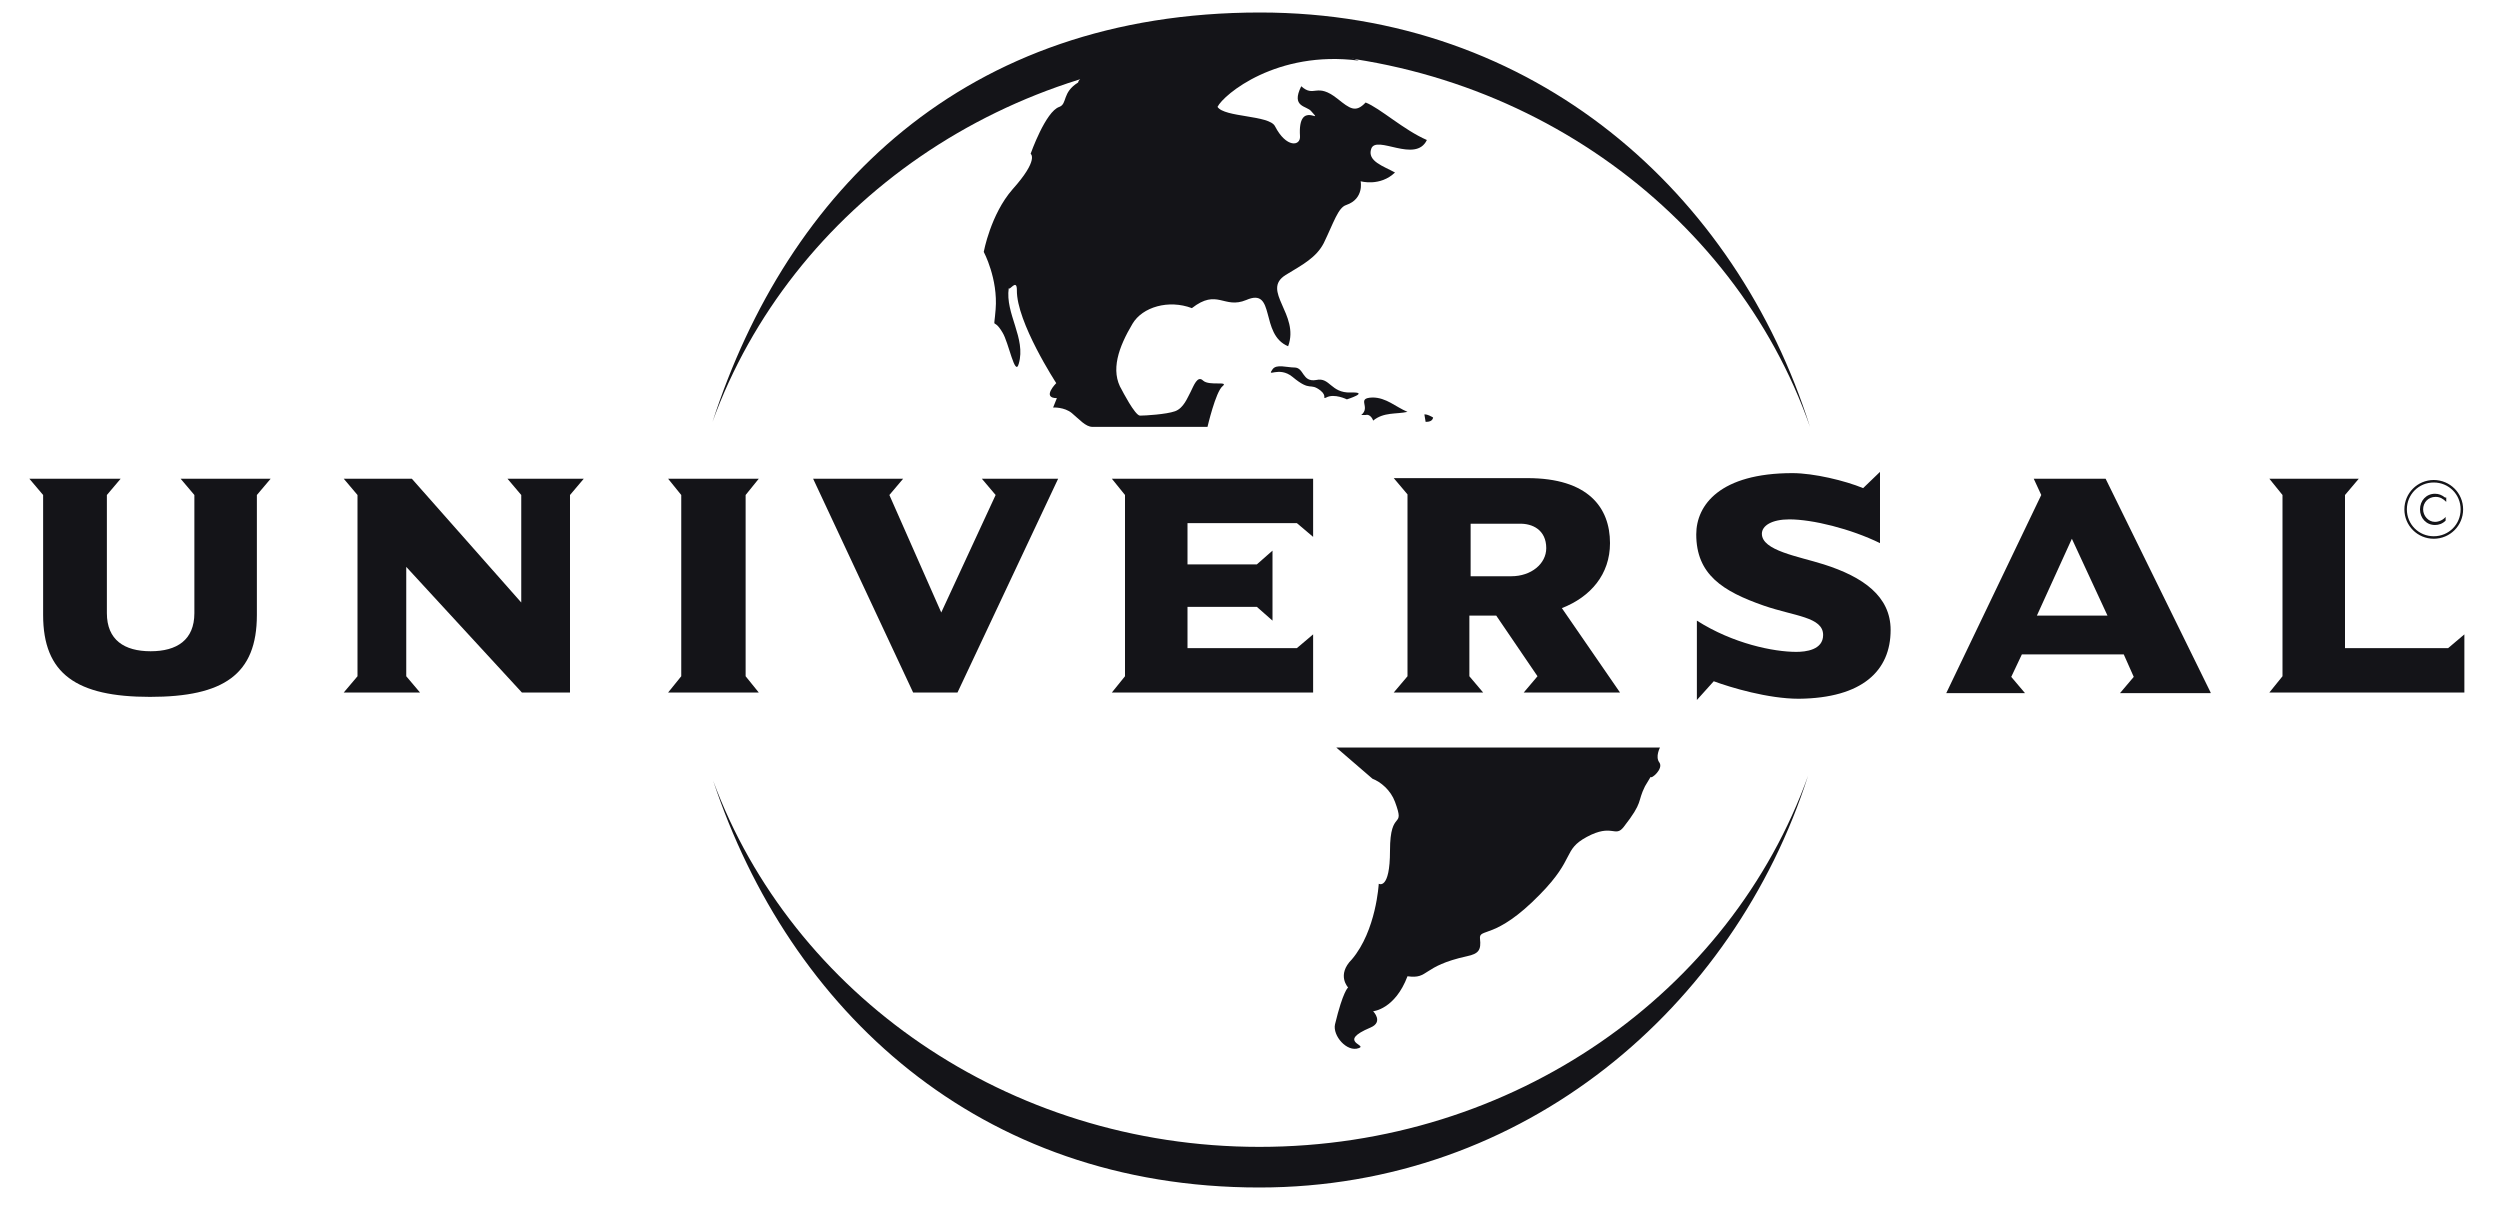
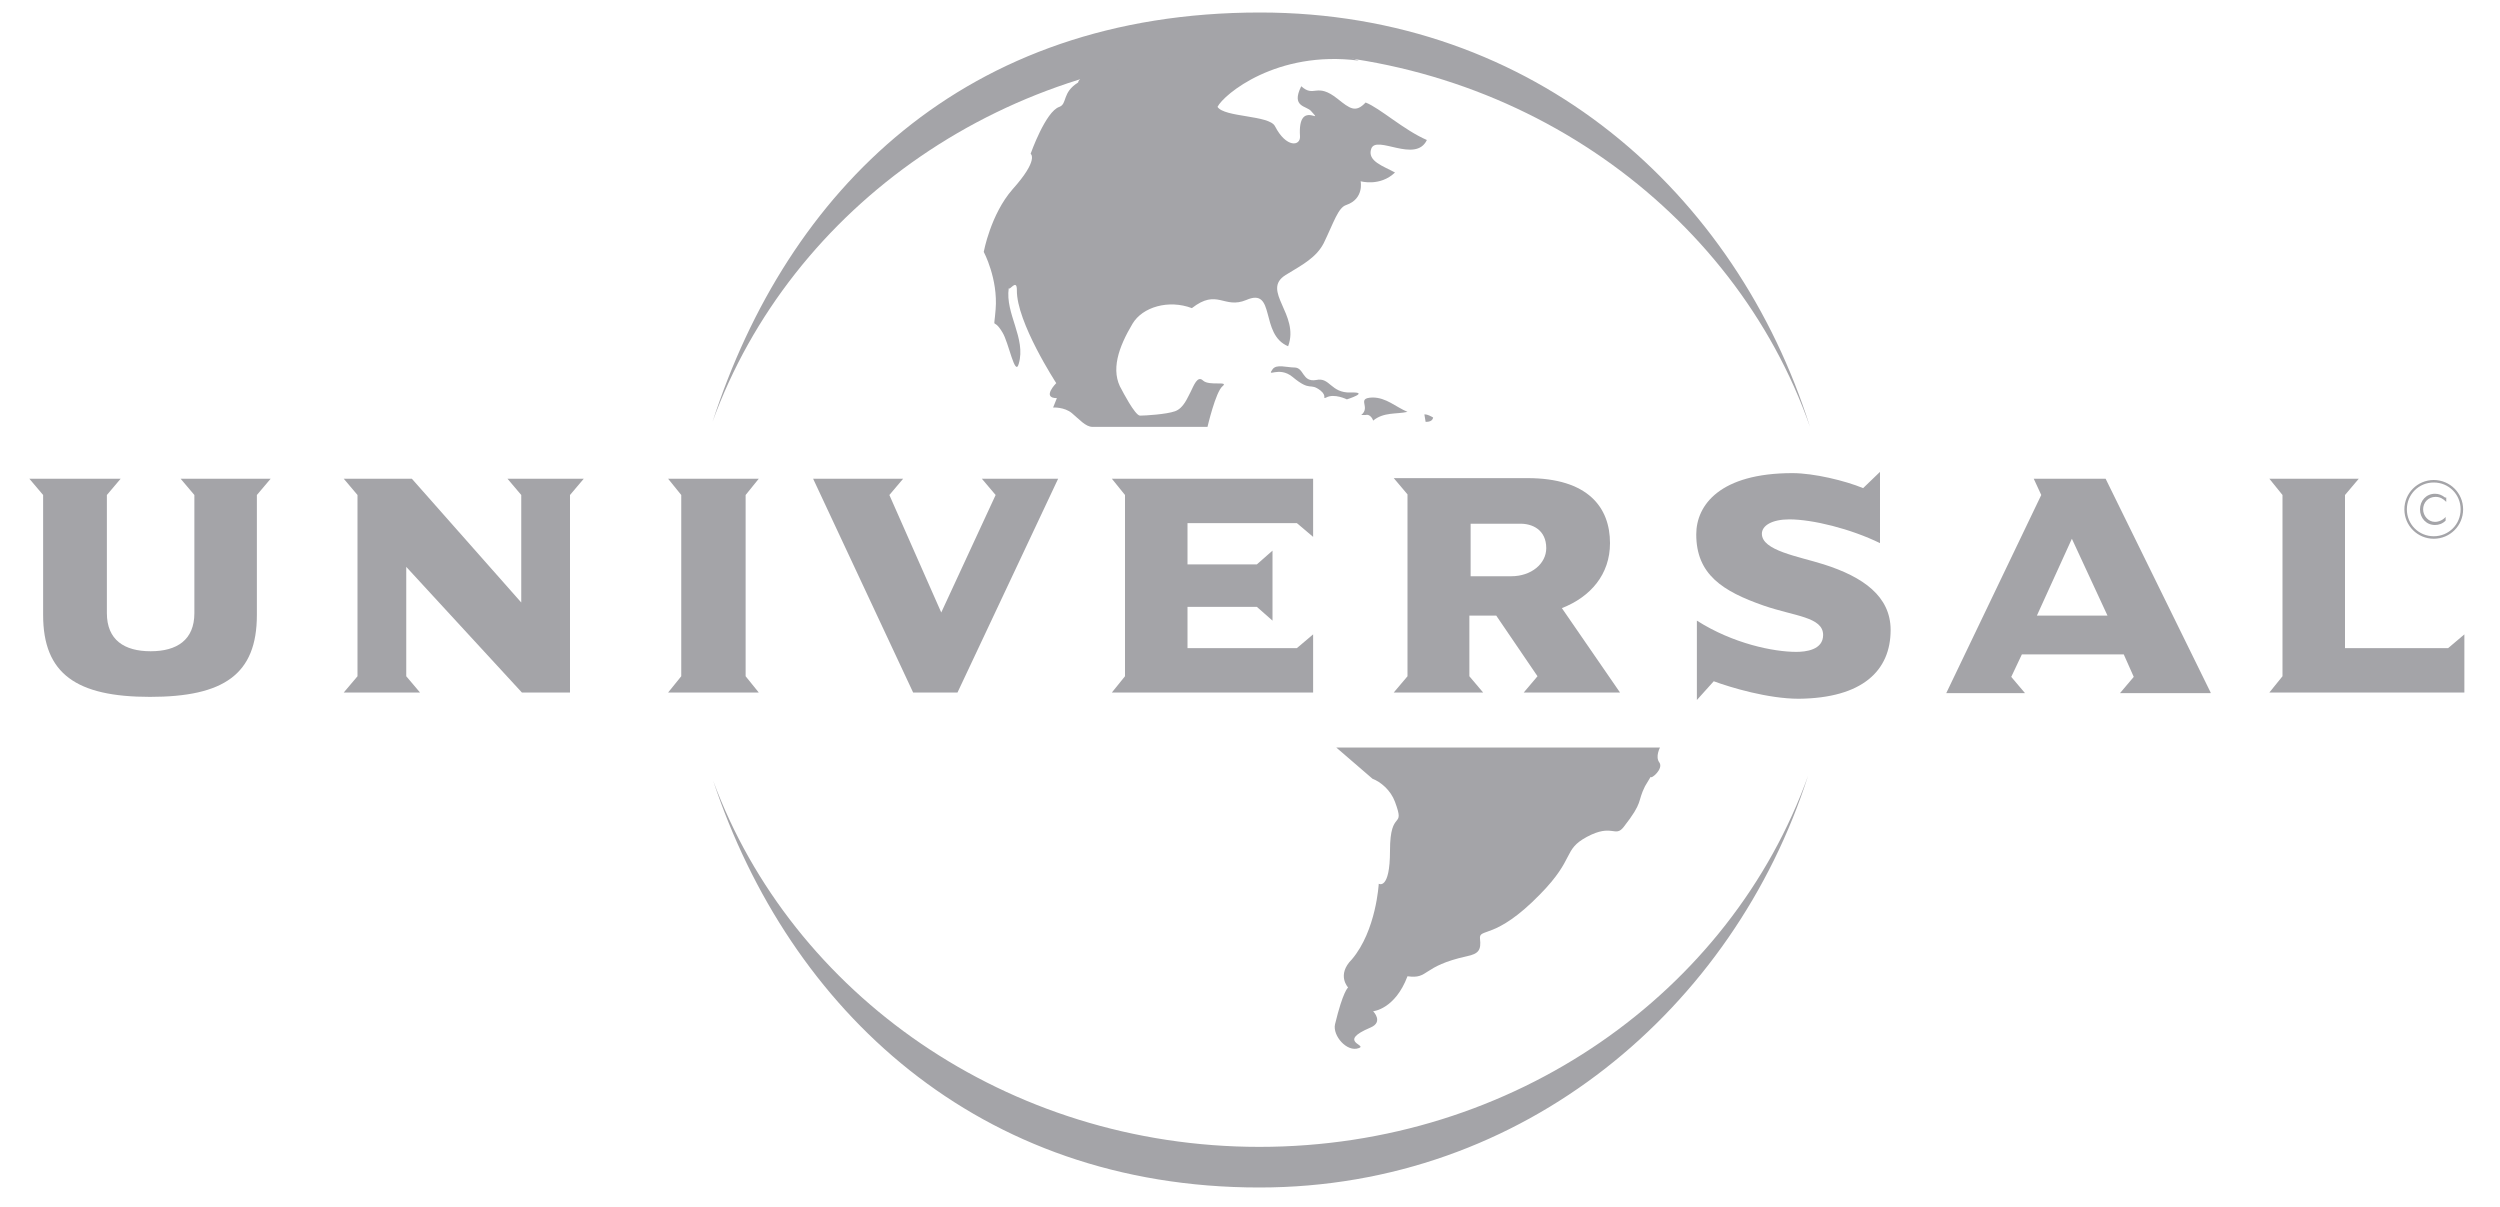
<svg xmlns="http://www.w3.org/2000/svg" version="1.1" id="Layer_1" x="0px" y="0px" viewBox="0 0 400 193" style="enable-background:new 0 0 400 193;" xml:space="preserve">
  <style type="text/css">
- 	.st0{fill-rule:evenodd;clip-rule:evenodd;fill:#141418;}
- 	.st1{fill:#141418;}
+ 	.st0{fill:#A4A4A8;}
</style>
  <g>
-     <path class="st0" d="M203.6,59.1c0.6-0.9,2.3-0.3,3.5-0.3c1.6,0,1.2,2.4,3.5,2c2.2-0.5,2.3,2.1,5.5,2c3.2-0.1-0.6,1.1-0.6,1.1   s-2-1-3.3-0.3c-0.7,0.3,0.2-0.2-0.9-1.1c-1.8-1.4-1.5,0.3-4.5-2.2C204.6,58.5,202.6,60.5,203.6,59.1L203.6,59.1z" />
-     <path class="st1" d="M179.5,62.4c-1.9-3.1-0.5-6.9,1.7-10.6c1.6-2.7,5.8-3.9,9.5-2.5c4.1-3.2,5.1,0.2,8.7-1.3   c4.8-2.1,2.1,5.5,6.7,7.4c1.9-5.1-4.4-8.9-0.4-11.4c2.8-1.7,4.9-2.8,6.1-5.1c1.6-3.3,2.3-5.7,3.6-6.1c2.9-1,2.3-3.8,2.3-3.8   s3.1,0.9,5.5-1.4c-1.8-1-4.5-1.8-3.8-3.8c0.8-2.3,7.1,2.4,8.9-1.4c-3.7-1.6-7.5-5.1-9.8-6c-1.6,1.7-2.5,1-4.5-0.6   c-3.4-2.7-3.7-0.1-5.8-2c-1.7,3.4,0.9,3.1,1.6,4c2.2,2.4-2.2-2.1-1.8,4c0.1,1.6-2.2,1.9-4-1.6c-0.9-1.8-8.1-1.4-9.2-3.1   c1-2,9.5-9.1,22.6-7.4c-19-7.5-44.6,0.7-44.9,3.5c-2.6,1.6-1.7,3.4-3,3.9c-2.2,0.7-4.6,7.5-4.6,7.5s1.4,0.9-2.9,5.7   c-3.5,4-4.6,10-4.6,10s2.3,4.3,1.9,9.2c-0.3,3.8-0.5,1,1.1,3.7c1,1.6,2,7.2,2.6,5c1.2-4.1-2.2-8-1.6-12.1c0.1,0.5,1.3-1.6,1.3,0.3   c-0.1,5.1,6.3,14.9,6.3,14.9s-2.4,2.4,0.1,2.4l-0.6,1.5c0,0,1.8-0.1,3,0.9c1.2,1,2.2,2.2,3.3,2.2c2.5,0,18.4,0,18.4,0   s1.3-5.6,2.4-6.5c1.1-0.9-2.1,0-3.1-0.9c-0.9-0.9-1.5,0.8-2,1.8c-0.5,0.9-1.1,2.6-2.5,3.1c-1.4,0.5-4.8,0.7-5.6,0.7   C181.6,66.5,179.5,62.4,179.5,62.4L179.5,62.4z" />
-     <path class="st1" d="M265.5,122c-0.7-0.9,0.1-2.4,0.1-2.4h-51.8l5.8,5c1.3,0.5,2.9,1.8,3.6,3.7c1.7,4.6-0.8,0.9-0.8,7.8   c0,6.4-1.8,5.3-1.8,5.3s-0.4,7.5-4.3,12.1c-2.5,2.5-0.6,4.5-0.6,4.5s-0.8,0.5-2.1,5.9c-0.4,1.8,1.9,4.5,3.8,3.8   c1.5-0.5-3.6-1,1.9-3.3c2.1-0.9,0.4-2.6,0.4-2.6s3.5-0.3,5.5-5.6c3.5,0.5,2.2-1.6,9.5-3.2c1.9-0.4,2.3-1,2.1-2.8   c-0.2-1.8,2.4,0.3,9.6-7.1c5.7-5.8,3.6-7.1,7.5-9.2c4.1-2.2,4.5,0.2,5.9-1.6c3.2-4.1,2.1-3.9,3.4-6.5l0.9-1.5   C264.2,124.7,266.2,123,265.5,122L265.5,122z" />
-     <path class="st1" d="M229.3,66.8c-0.1,0.6-0.7,0.7-1.2,0.7l-0.2-1.2C228.5,66.3,228.9,66.6,229.3,66.8L229.3,66.8z" />
-     <path class="st1" d="M225.2,65.9c-1.8,0.4-3.8,0-5.5,1.4c-0.1-0.4-0.6-1.1-1.2-0.9h-0.7c1.6-1.3-0.9-2.7,1.8-2.8   C221.8,63.6,223.3,65.1,225.2,65.9L225.2,65.9z" />
-     <path class="st0" d="M289.3,124.1c-11.9,37.1-45.4,65.9-87.8,65.9c-45,0-75.2-28.4-87.4-65.1c12.6,34.1,47,58.6,87.4,58.6   C242.3,183.5,276.9,158.7,289.3,124.1L289.3,124.1z M114,67.5c12-37,40.3-65.5,87.6-65.5c44,0,76.2,28.9,88,66.3   c-12.2-34.8-47-60-87.9-60C161,8.4,126.5,33.1,114,67.5L114,67.5z" />
-     <path class="st1" d="M43.3,76.6H28.9l2.2,2.6v18.9c0,4.3-2.8,6.1-7,6.1c-4.2,0-7-1.8-7-6.1V79.2l2.2-2.6H4.7l2.2,2.6v19.2   c0,9.4,5.3,13.1,17.1,13.1s17.1-3.6,17.1-13.1V79.2L43.3,76.6L43.3,76.6z" />
-     <polygon class="st1" points="93.4,76.6 81.2,76.6 83.4,79.2 83.4,96.4 65.9,76.6 55,76.6 57.2,79.2 57.2,108.2 55,110.8    67.2,110.8 65,108.2 65,90.7 83.5,110.8 91.2,110.8 91.2,79.2 93.4,76.6  " />
-     <polygon class="st1" points="121.4,110.8 119.3,108.2 119.3,79.2 121.4,76.6 106.9,76.6 109,79.2 109,108.2 106.9,110.8    121.4,110.8  " />
-     <polygon class="st1" points="169.3,76.6 157.1,76.6 159.3,79.2 150.6,98 142.3,79.2 144.5,76.6 130.1,76.6 146.1,110.8    153.2,110.8 169.3,76.6  " />
-     <polygon class="st1" points="210.1,110.8 210.1,101.5 207.5,103.7 190,103.7 190,97.1 201.1,97.1 203.6,99.3 203.6,88.1    201.1,90.3 190,90.3 190,83.7 207.5,83.7 210.1,85.9 210.1,76.6 177.9,76.6 180,79.2 180,108.2 177.9,110.8 210.1,110.8  " />
-     <path class="st0" d="M259.2,110.8l-9.3-13.5c4.6-1.8,7.7-5.4,7.7-10.4c0-5.7-3.5-10.4-13.2-10.4H223l2.2,2.6v29.1l-2.2,2.6h14.3   l-2.2-2.6v-9.7h4.3l6.6,9.7l-2.2,2.6H259.2L259.2,110.8z M247.4,87.7c0,2.5-2.4,4.5-5.6,4.5h-6.5v-8.4h7.7   C245.2,83.7,247.4,84.8,247.4,87.7L247.4,87.7z" />
-     <path class="st1" d="M302.5,100.8c0-5.4-4.4-8.5-10.7-10.5c-4.1-1.3-9.9-2.2-9.9-4.9c0-1.3,1.6-2.3,4.4-2.3c3.7,0,9.8,1.5,14.5,3.8   V75.5l-2.7,2.6c-2.9-1.2-7.9-2.4-11.3-2.4c-11.6,0-15.4,5.1-15.4,9.8c0,6.4,4.2,9.1,10.8,11.4c4.9,1.7,9.5,1.8,9.5,4.7   c0,2.4-2.8,2.7-4.3,2.7c-3.6,0-10.1-1.3-15.9-5v12.7l2.7-3c2.7,1,8.7,2.8,13.6,2.8C298,111.7,302.5,107.3,302.5,100.8L302.5,100.8z   " />
-     <path class="st0" d="M353.7,110.8l-16.8-34.2h-11.5l1.2,2.6l-15.2,31.7h12.6l-2.2-2.6l1.7-3.6h16.3l1.6,3.6l-2.2,2.6H353.7   L353.7,110.8z M337.2,98.5h-11.3l5.6-12.3L337.2,98.5L337.2,98.5z" />
-     <polygon class="st1" points="394.3,110.8 394.3,101.5 391.7,103.7 375.2,103.7 375.2,79.2 377.4,76.6 363.1,76.6 365.2,79.2    365.2,108.2 363.1,110.8 394.3,110.8  " />
-     <path class="st1" d="M385.1,81.5c0,2.4,1.9,4.3,4.3,4.3c2.4,0,4.3-1.9,4.3-4.3c0-2.4-1.9-4.3-4.3-4.3   C387,77.2,385.1,79.1,385.1,81.5L385.1,81.5z M384.7,81.5c0-2.6,2.1-4.7,4.7-4.7s4.7,2.1,4.7,4.7c0,2.6-2.1,4.7-4.7,4.7   S384.7,84.1,384.7,81.5L384.7,81.5z" />
-     <path class="st0" d="M391.2,79.6c-0.5-0.4-1-0.6-1.6-0.6c-1.4,0-2.4,1.1-2.4,2.5c0,1.4,1,2.5,2.4,2.5c0.6,0,1.2-0.2,1.7-0.7v-0.6   c-0.4,0.5-1.1,0.8-1.7,0.8c-1.1,0-1.9-1-1.9-2c0-1.1,0.8-2,2-2c0.7,0,1.2,0.3,1.7,0.8V79.6L391.2,79.6z" />
+     <path class="st0" d="M203.6,59.1c0.6-0.9,2.3-0.3,3.5-0.3c1.6,0,1.2,2.4,3.5,2c2.2-0.5,2.3,2.1,5.5,2s-0.6,1.1-0.6,1.1   s-2-1-3.3-0.3c-0.7,0.3,0.2-0.2-0.9-1.1c-1.8-1.4-1.5,0.3-4.5-2.2C204.6,58.5,202.6,60.5,203.6,59.1L203.6,59.1z" />
+     <path class="st0" d="M179.5,62.4c-1.9-3.1-0.5-6.9,1.7-10.6c1.6-2.7,5.8-3.9,9.5-2.5c4.1-3.2,5.1,0.2,8.7-1.3   c4.8-2.1,2.1,5.5,6.7,7.4c1.9-5.1-4.4-8.9-0.4-11.4c2.8-1.7,4.9-2.8,6.1-5.1c1.6-3.3,2.3-5.7,3.6-6.1c2.9-1,2.3-3.8,2.3-3.8   s3.1,0.9,5.5-1.4c-1.8-1-4.5-1.8-3.8-3.8c0.8-2.3,7.1,2.4,8.9-1.4c-3.7-1.6-7.5-5.1-9.8-6c-1.6,1.7-2.5,1-4.5-0.6   c-3.4-2.7-3.7-0.1-5.8-2c-1.7,3.4,0.9,3.1,1.6,4c2.2,2.4-2.2-2.1-1.8,4c0.1,1.6-2.2,1.9-4-1.6c-0.9-1.8-8.1-1.4-9.2-3.1   c1-2,9.5-9.1,22.6-7.4c-19-7.5-44.6,0.7-44.9,3.5c-2.6,1.6-1.7,3.4-3,3.9c-2.2,0.7-4.6,7.5-4.6,7.5s1.4,0.9-2.9,5.7   c-3.5,4-4.6,10-4.6,10s2.3,4.3,1.9,9.2c-0.3,3.8-0.5,1,1.1,3.7c1,1.6,2,7.2,2.6,5c1.2-4.1-2.2-8-1.6-12.1c0.1,0.5,1.3-1.6,1.3,0.3   c-0.1,5.1,6.3,14.9,6.3,14.9s-2.4,2.4,0.1,2.4l-0.6,1.5c0,0,1.8-0.1,3,0.9s2.2,2.2,3.3,2.2c2.5,0,18.4,0,18.4,0s1.3-5.6,2.4-6.5   c1.1-0.9-2.1,0-3.1-0.9c-0.9-0.9-1.5,0.8-2,1.8c-0.5,0.9-1.1,2.6-2.5,3.1s-4.8,0.7-5.6,0.7C181.6,66.5,179.5,62.4,179.5,62.4   L179.5,62.4z" />
+     <path class="st0" d="M265.5,122c-0.7-0.9,0.1-2.4,0.1-2.4h-51.8l5.8,5c1.3,0.5,2.9,1.8,3.6,3.7c1.7,4.6-0.8,0.9-0.8,7.8   c0,6.4-1.8,5.3-1.8,5.3s-0.4,7.5-4.3,12.1c-2.5,2.5-0.6,4.5-0.6,4.5s-0.8,0.5-2.1,5.9c-0.4,1.8,1.9,4.5,3.8,3.8   c1.5-0.5-3.6-1,1.9-3.3c2.1-0.9,0.4-2.6,0.4-2.6s3.5-0.3,5.5-5.6c3.5,0.5,2.2-1.6,9.5-3.2c1.9-0.4,2.3-1,2.1-2.8s2.4,0.3,9.6-7.1   c5.7-5.8,3.6-7.1,7.5-9.2c4.1-2.2,4.5,0.2,5.9-1.6c3.2-4.1,2.1-3.9,3.4-6.5l0.9-1.5C264.2,124.7,266.2,123,265.5,122L265.5,122z" />
+     <path class="st0" d="M229.3,66.8c-0.1,0.6-0.7,0.7-1.2,0.7l-0.2-1.2C228.5,66.3,228.9,66.6,229.3,66.8L229.3,66.8z" />
+     <path class="st0" d="M225.2,65.9c-1.8,0.4-3.8,0-5.5,1.4c-0.1-0.4-0.6-1.1-1.2-0.9h-0.7c1.6-1.3-0.9-2.7,1.8-2.8   C221.8,63.6,223.3,65.1,225.2,65.9L225.2,65.9z" />
+     <path class="st0" d="M289.3,124.1c-11.9,37.1-45.4,65.9-87.8,65.9c-45,0-75.2-28.4-87.4-65.1c12.6,34.1,47,58.6,87.4,58.6   C242.3,183.5,276.9,158.7,289.3,124.1L289.3,124.1z M114,67.5C126,30.5,154.3,2,201.6,2c44,0,76.2,28.9,88,66.3   c-12.2-34.8-47-60-87.9-60C161,8.4,126.5,33.1,114,67.5L114,67.5z" />
+     <path class="st0" d="M43.3,76.6H28.9l2.2,2.6v18.9c0,4.3-2.8,6.1-7,6.1s-7-1.8-7-6.1V79.2l2.2-2.6H4.7l2.2,2.6v19.2   c0,9.4,5.3,13.1,17.1,13.1s17.1-3.6,17.1-13.1V79.2L43.3,76.6L43.3,76.6z" />
+     <polygon class="st0" points="93.4,76.6 81.2,76.6 83.4,79.2 83.4,96.4 65.9,76.6 55,76.6 57.2,79.2 57.2,108.2 55,110.8    67.2,110.8 65,108.2 65,90.7 83.5,110.8 91.2,110.8 91.2,79.2  " />
+     <polygon class="st0" points="121.4,110.8 119.3,108.2 119.3,79.2 121.4,76.6 106.9,76.6 109,79.2 109,108.2 106.9,110.8  " />
+     <polygon class="st0" points="169.3,76.6 157.1,76.6 159.3,79.2 150.6,98 142.3,79.2 144.5,76.6 130.1,76.6 146.1,110.8    153.2,110.8  " />
+     <polygon class="st0" points="210.1,110.8 210.1,101.5 207.5,103.7 190,103.7 190,97.1 201.1,97.1 203.6,99.3 203.6,88.1    201.1,90.3 190,90.3 190,83.7 207.5,83.7 210.1,85.9 210.1,76.6 177.9,76.6 180,79.2 180,108.2 177.9,110.8  " />
+     <path class="st0" d="M259.2,110.8l-9.3-13.5c4.6-1.8,7.7-5.4,7.7-10.4c0-5.7-3.5-10.4-13.2-10.4H223l2.2,2.6v29.1l-2.2,2.6h14.3   l-2.2-2.6v-9.7h4.3l6.6,9.7l-2.2,2.6L259.2,110.8L259.2,110.8z M247.4,87.7c0,2.5-2.4,4.5-5.6,4.5h-6.5v-8.4h7.7   C245.2,83.7,247.4,84.8,247.4,87.7L247.4,87.7z" />
+     <path class="st0" d="M302.5,100.8c0-5.4-4.4-8.5-10.7-10.5c-4.1-1.3-9.9-2.2-9.9-4.9c0-1.3,1.6-2.3,4.4-2.3c3.7,0,9.8,1.5,14.5,3.8   V75.5l-2.7,2.6c-2.9-1.2-7.9-2.4-11.3-2.4c-11.6,0-15.4,5.1-15.4,9.8c0,6.4,4.2,9.1,10.8,11.4c4.9,1.7,9.5,1.8,9.5,4.7   c0,2.4-2.8,2.7-4.3,2.7c-3.6,0-10.1-1.3-15.9-5V112l2.7-3c2.7,1,8.7,2.8,13.6,2.8C298,111.7,302.5,107.3,302.5,100.8L302.5,100.8z" />
+     <path class="st0" d="M353.7,110.8l-16.8-34.2h-11.5l1.2,2.6l-15.2,31.7H324l-2.2-2.6l1.7-3.6h16.3l1.6,3.6l-2.2,2.6h14.5   L353.7,110.8L353.7,110.8z M337.2,98.5h-11.3l5.6-12.3L337.2,98.5L337.2,98.5z" />
+     <polygon class="st0" points="394.3,110.8 394.3,101.5 391.7,103.7 375.2,103.7 375.2,79.2 377.4,76.6 363.1,76.6 365.2,79.2    365.2,108.2 363.1,110.8  " />
+     <path class="st0" d="M385.1,81.5c0,2.4,1.9,4.3,4.3,4.3s4.3-1.9,4.3-4.3s-1.9-4.3-4.3-4.3S385.1,79.1,385.1,81.5L385.1,81.5z    M384.7,81.5c0-2.6,2.1-4.7,4.7-4.7s4.7,2.1,4.7,4.7s-2.1,4.7-4.7,4.7S384.7,84.1,384.7,81.5L384.7,81.5z" />
+     <path class="st0" d="M391.2,79.6c-0.5-0.4-1-0.6-1.6-0.6c-1.4,0-2.4,1.1-2.4,2.5s1,2.5,2.4,2.5c0.6,0,1.2-0.2,1.7-0.7v-0.6   c-0.4,0.5-1.1,0.8-1.7,0.8c-1.1,0-1.9-1-1.9-2c0-1.1,0.8-2,2-2c0.7,0,1.2,0.3,1.7,0.8v-0.7L391.2,79.6L391.2,79.6z" />
  </g>
</svg>
